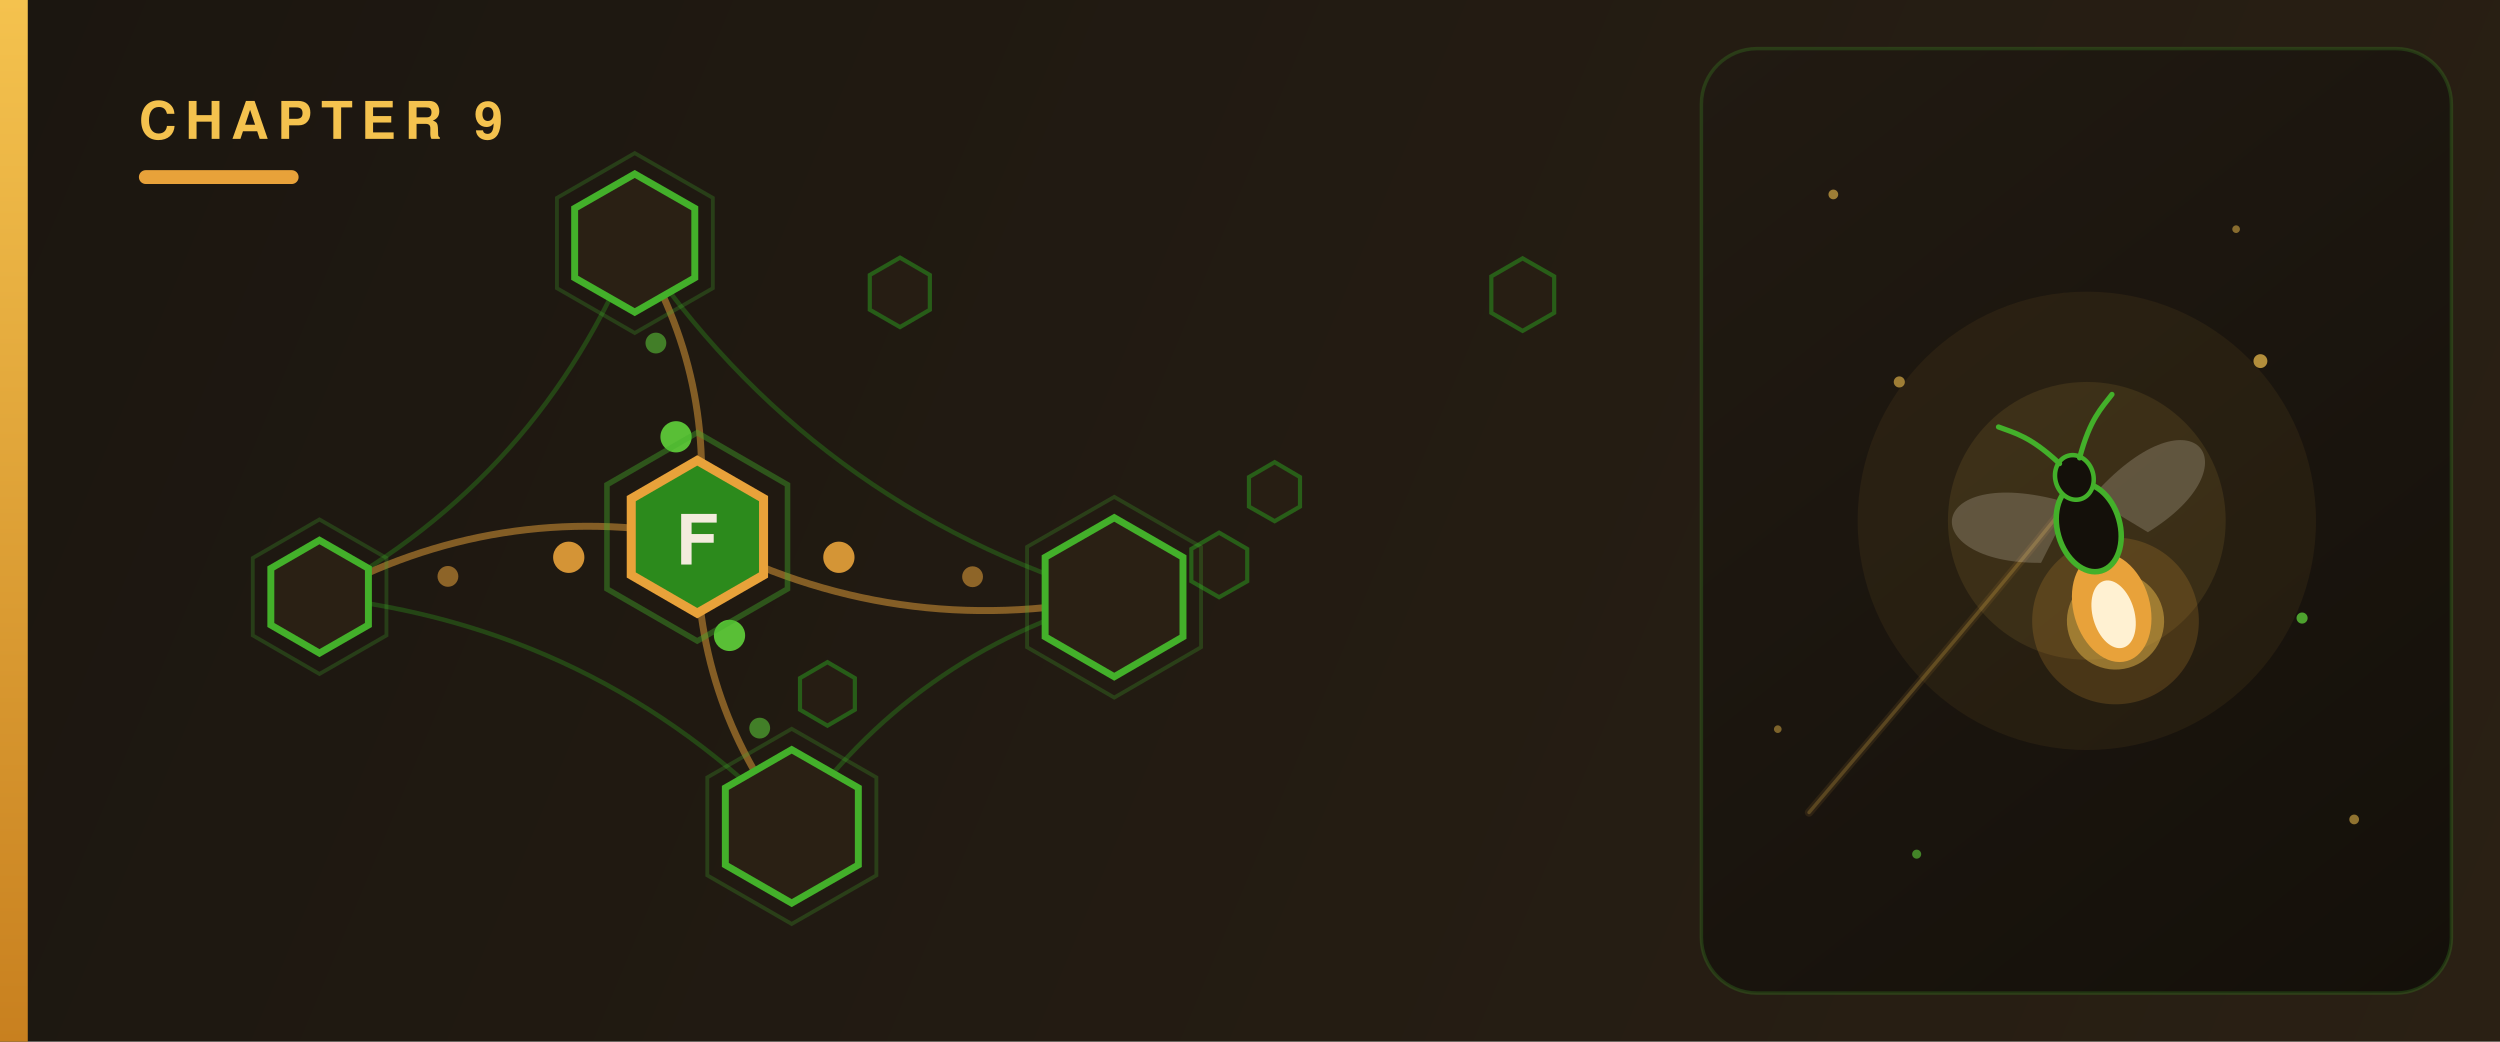
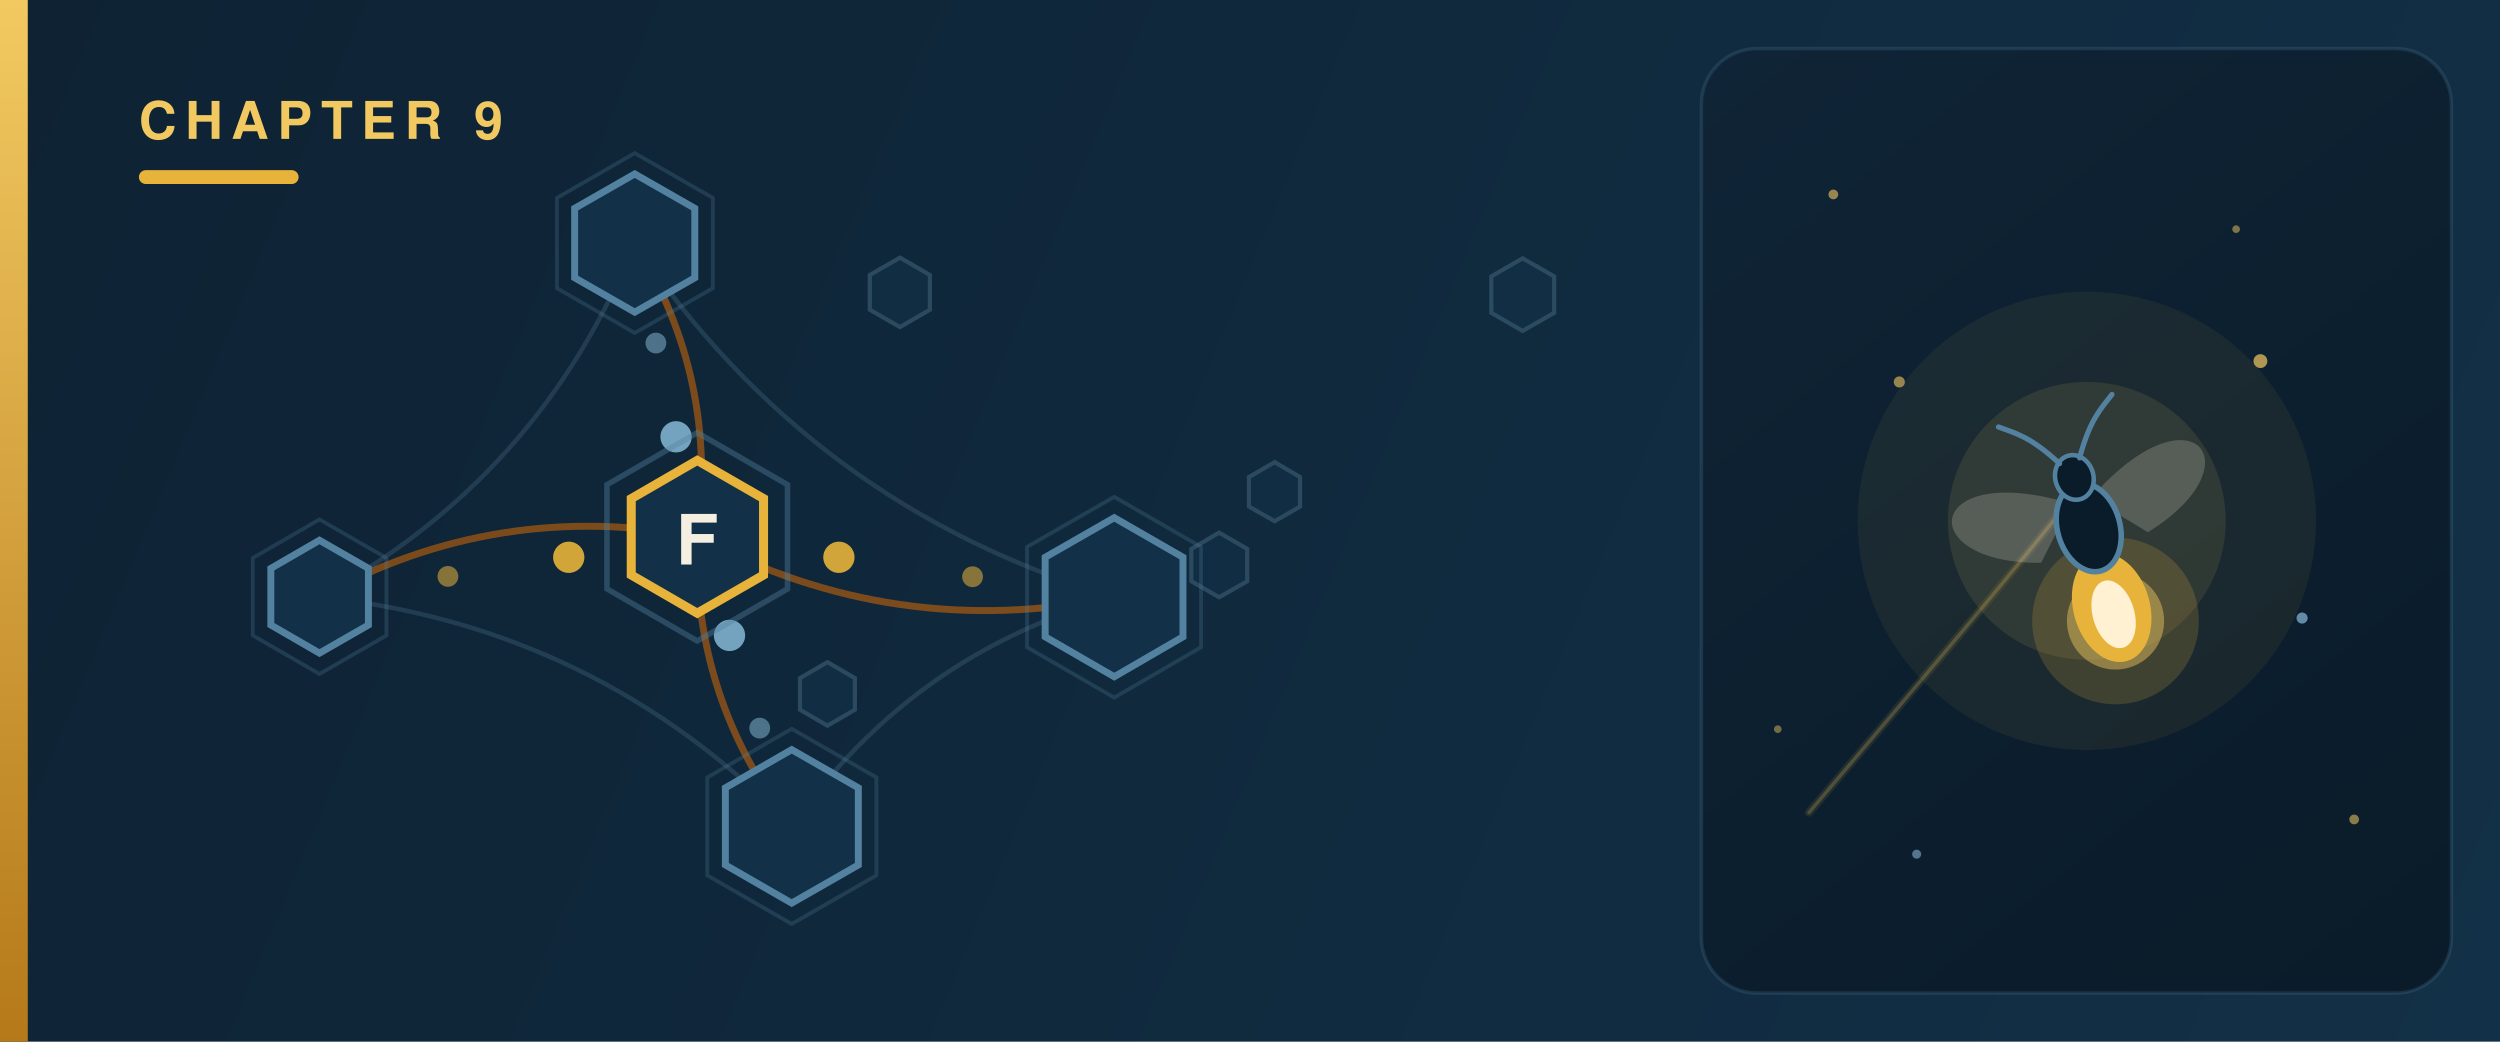
<svg xmlns="http://www.w3.org/2000/svg" viewBox="0 0 720 300" role="img" aria-label="Firefly for Java by Example — opener for chapter 9" font-family="Avenir Next,Avenir,Helvetica Neue,Helvetica,Arial,sans-serif">
  <defs>
    <linearGradient id="fld" x1="0" y1="0" x2="720" y2="300" gradientUnits="userSpaceOnUse">
-       <stop offset="0" stop-color="#1B1610" />
-       <stop offset="1" stop-color="#2A2014" />
+       <stop offset="0" stop-color="#0E2233" />
+       <stop offset="1" stop-color="#123047" />
    </linearGradient>
    <linearGradient id="pnl" x1="490" y1="14" x2="706" y2="286" gradientUnits="userSpaceOnUse">
-       <stop offset="0" stop-color="#211A12" />
-       <stop offset="1" stop-color="#14100A" />
+       <stop offset="0" stop-color="#0F2436" />
+       <stop offset="1" stop-color="#0A1B29" />
    </linearGradient>
    <linearGradient id="grh" x1="0" y1="0" x2="0" y2="300" gradientUnits="userSpaceOnUse">
-       <stop offset="0" stop-color="#f4c24e" />
-       <stop offset="1" stop-color="#c8801f" />
+       <stop offset="0" stop-color="#F2C961" />
+       <stop offset="1" stop-color="#B5791A" />
    </linearGradient>
  </defs>
  <rect width="720" height="300" fill="url(#fld)" />
  <rect x="0" y="0" width="8" height="300" fill="url(#grh)" />
  <rect x="490" y="14" width="216" height="272" rx="16" fill="url(#pnl)" />
-   <rect x="490" y="14" width="216" height="272" rx="16" fill="none" stroke="#43b02a" stroke-width="1" opacity="0.22" />
-   <g fill="#f4c24e">
+   <rect x="490" y="14" width="216" height="272" rx="16" fill="none" stroke="#5382A1" stroke-width="1" opacity="0.22" />
+   <g fill="#F2C961">
    <circle cx="528" cy="56" r="1.4" opacity="0.6" />
    <circle cx="678" cy="236" r="1.4" opacity="0.55" />
    <circle cx="644" cy="66" r="1.1" opacity="0.5" />
    <circle cx="512" cy="210" r="1.1" opacity="0.45" />
  </g>
-   <circle cx="552" cy="246" r="1.3" fill="#5fd13a" opacity="0.6" />
-   <text x="40" y="40" fill="#f4c24e" font-size="15" font-weight="800" letter-spacing="2.5">CHAPTER 9</text>
-   <rect x="40" y="49" width="46" height="4" rx="2" fill="#e8a23a" />
-   <polygon points="359.2,167.4 351.1,172.0 343.1,167.4 343.1,158.1 351.1,153.4 359.2,158.1" fill="#2A2014" stroke="#2c8a1c" stroke-width="1.2" opacity="0.6" />
-   <polygon points="267.8,89.2 259.2,94.2 250.5,89.2 250.5,79.2 259.2,74.2 267.8,79.2" fill="#2A2014" stroke="#2c8a1c" stroke-width="1.2" opacity="0.6" />
-   <polygon points="447.6,90.1 438.5,95.3 429.5,90.1 429.5,79.6 438.5,74.4 447.6,79.6" fill="#2A2014" stroke="#2c8a1c" stroke-width="1.2" opacity="0.6" />
-   <polygon points="246.2,204.4 238.3,209.0 230.4,204.4 230.4,195.3 238.3,190.7 246.2,195.3" fill="#2A2014" stroke="#2c8a1c" stroke-width="1.2" opacity="0.6" />
-   <polygon points="374.4,145.9 367.1,150.1 359.7,145.9 359.7,137.4 367.1,133.1 374.4,137.4" fill="#2A2014" stroke="#2c8a1c" stroke-width="1.2" opacity="0.6" />
-   <g fill="none" stroke="#e8a23a" stroke-width="2" opacity="0.50">
+   <circle cx="552" cy="246" r="1.3" fill="#7FB0CE" opacity="0.6" />
+   <text x="40" y="40" fill="#F2C961" font-size="15" font-weight="800" letter-spacing="2.5">CHAPTER 9</text>
+   <rect x="40" y="49" width="46" height="4" rx="2" fill="#E8B33A" />
+   <polygon points="359.2,167.4 351.1,172.0 343.1,167.4 343.1,158.1 351.1,153.4 359.2,158.1" fill="#123047" stroke="#3E6178" stroke-width="1.2" opacity="0.6" />
+   <polygon points="267.8,89.2 259.2,94.2 250.5,89.2 250.5,79.2 259.2,74.2 267.8,79.2" fill="#123047" stroke="#3E6178" stroke-width="1.2" opacity="0.6" />
+   <polygon points="447.6,90.1 438.5,95.3 429.5,90.1 429.5,79.6 438.5,74.4 447.6,79.6" fill="#123047" stroke="#3E6178" stroke-width="1.2" opacity="0.6" />
+   <polygon points="246.2,204.4 238.3,209.0 230.4,204.4 230.4,195.3 238.3,190.7 246.2,195.3" fill="#123047" stroke="#3E6178" stroke-width="1.2" opacity="0.6" />
+   <polygon points="374.4,145.9 367.1,150.1 359.7,145.9 359.7,137.4 367.1,133.1 374.4,137.4" fill="#123047" stroke="#3E6178" stroke-width="1.2" opacity="0.6" />
+   <g fill="none" stroke="#E76F00" stroke-width="2" opacity="0.50">
    <path d="M200.8,154.6 Q257.7,184.9 320.9,172.0" />
    <path d="M200.8,154.6 Q199.4,201.2 228.0,238.0" />
    <path d="M200.8,154.6 Q143.3,143.7 92.0,171.9" />
    <path d="M200.8,154.6 Q207.0,109.1 182.8,70.0" />
  </g>
-   <g fill="none" stroke="#2c8a1c" stroke-width="1.3" opacity="0.4">
+   <g fill="none" stroke="#3E6178" stroke-width="1.3" opacity="0.4">
    <path d="M320.9,172.0 Q262.6,188.3 228.0,238.0" />
    <path d="M228.0,238.0 Q171.9,180.4 92.0,171.9" />
    <path d="M92.0,171.9 Q155.8,137.3 182.8,70.0" />
    <path d="M182.8,70.0 Q233.5,145.8 320.9,172.0" />
  </g>
-   <circle cx="241.6" cy="160.5" r="4.5" fill="#e8a23a" opacity="0.9" />
-   <circle cx="280.1" cy="166.1" r="3.0" fill="#e8a23a" opacity="0.55" />
-   <circle cx="210.1" cy="183.0" r="4.5" fill="#5fd13a" opacity="0.9" />
-   <circle cx="218.8" cy="209.7" r="3.0" fill="#5fd13a" opacity="0.55" />
-   <circle cx="163.8" cy="160.5" r="4.5" fill="#e8a23a" opacity="0.9" />
-   <circle cx="129.0" cy="166.0" r="3.0" fill="#e8a23a" opacity="0.55" />
-   <circle cx="194.7" cy="125.8" r="4.5" fill="#5fd13a" opacity="0.9" />
-   <circle cx="188.9" cy="98.8" r="3.0" fill="#5fd13a" opacity="0.55" />
-   <polygon points="345.9,186.4 320.9,200.9 295.8,186.4 295.8,157.5 320.9,143.1 345.9,157.5" fill="none" stroke="#43b02a" stroke-width="1.1" opacity="0.25" />
-   <polygon points="340.7,183.4 320.9,194.9 301.0,183.4 301.0,160.5 320.9,149.1 340.7,160.5" fill="#2A2014" stroke="#43b02a" stroke-width="2.0" />
-   <polygon points="252.4,252.1 228.0,266.1 203.7,252.1 203.7,223.9 228.0,209.9 252.4,223.9" fill="none" stroke="#43b02a" stroke-width="1.1" opacity="0.25" />
-   <polygon points="247.2,249.1 228.0,260.1 208.9,249.1 208.9,226.9 228.0,215.9 247.2,226.9" fill="#2A2014" stroke="#43b02a" stroke-width="2.0" />
-   <polygon points="111.3,183.0 92.0,194.1 72.8,183.0 72.8,160.7 92.0,149.6 111.3,160.7" fill="none" stroke="#43b02a" stroke-width="1.1" opacity="0.25" />
-   <polygon points="106.1,180.0 92.0,188.1 78.0,180.0 78.0,163.7 92.0,155.6 106.1,163.7" fill="#2A2014" stroke="#43b02a" stroke-width="2.0" />
-   <polygon points="205.3,83.0 182.8,95.9 160.4,83.0 160.4,57.0 182.8,44.1 205.3,57.0" fill="none" stroke="#43b02a" stroke-width="1.1" opacity="0.25" />
-   <polygon points="200.1,80.0 182.8,89.9 165.5,80.0 165.5,60.0 182.8,50.1 200.1,60.0" fill="#2A2014" stroke="#43b02a" stroke-width="2.0" />
-   <polygon points="226.8,169.6 200.8,184.6 174.8,169.6 174.8,139.6 200.8,124.6 226.8,139.6" fill="none" stroke="#43b02a" stroke-width="1.6" opacity="0.4" />
-   <polygon points="219.9,165.6 200.8,176.6 181.8,165.6 181.8,143.6 200.8,132.6 219.9,143.6" fill="#2c8a1c" stroke="#e8a23a" stroke-width="2.6" />
-   <text x="200.8" y="155.6" text-anchor="middle" dominant-baseline="middle" fill="#f3ecdd" font-size="20" font-weight="800" letter-spacing="-1">F</text>
+   <circle cx="241.6" cy="160.5" r="4.5" fill="#E8B33A" opacity="0.9" />
+   <circle cx="280.1" cy="166.1" r="3.0" fill="#E8B33A" opacity="0.55" />
+   <circle cx="210.1" cy="183.0" r="4.5" fill="#7FB0CE" opacity="0.9" />
+   <circle cx="218.8" cy="209.7" r="3.0" fill="#7FB0CE" opacity="0.55" />
+   <circle cx="163.8" cy="160.5" r="4.5" fill="#E8B33A" opacity="0.9" />
+   <circle cx="129.0" cy="166.0" r="3.0" fill="#E8B33A" opacity="0.55" />
+   <circle cx="194.7" cy="125.8" r="4.5" fill="#7FB0CE" opacity="0.9" />
+   <circle cx="188.9" cy="98.8" r="3.0" fill="#7FB0CE" opacity="0.55" />
+   <polygon points="345.9,186.4 320.9,200.9 295.8,186.4 295.8,157.5 320.9,143.1 345.9,157.5" fill="none" stroke="#5382A1" stroke-width="1.1" opacity="0.25" />
+   <polygon points="340.7,183.4 320.9,194.9 301.0,183.4 301.0,160.5 320.9,149.1 340.7,160.5" fill="#123047" stroke="#5382A1" stroke-width="2.0" />
+   <polygon points="252.4,252.1 228.0,266.1 203.7,252.1 203.7,223.9 228.0,209.9 252.4,223.9" fill="none" stroke="#5382A1" stroke-width="1.1" opacity="0.25" />
+   <polygon points="247.2,249.1 228.0,260.1 208.9,249.1 208.9,226.9 228.0,215.9 247.2,226.9" fill="#123047" stroke="#5382A1" stroke-width="2.0" />
+   <polygon points="111.3,183.0 92.0,194.1 72.8,183.0 72.8,160.7 92.0,149.6 111.3,160.7" fill="none" stroke="#5382A1" stroke-width="1.1" opacity="0.25" />
+   <polygon points="106.1,180.0 92.0,188.1 78.0,180.0 78.0,163.7 92.0,155.6 106.1,163.7" fill="#123047" stroke="#5382A1" stroke-width="2.0" />
+   <polygon points="205.3,83.0 182.8,95.9 160.4,83.0 160.4,57.0 182.8,44.1 205.3,57.0" fill="none" stroke="#5382A1" stroke-width="1.1" opacity="0.25" />
+   <polygon points="200.1,80.0 182.8,89.9 165.5,80.0 165.5,60.0 182.8,50.1 200.1,60.0" fill="#123047" stroke="#5382A1" stroke-width="2.0" />
+   <polygon points="226.8,169.6 200.8,184.6 174.8,169.6 174.8,139.6 200.8,124.6 226.8,139.6" fill="none" stroke="#5382A1" stroke-width="1.6" opacity="0.4" />
+   <polygon points="219.9,165.6 200.8,176.6 181.8,165.6 181.8,143.6 200.8,132.6 219.9,143.6" fill="#123047" stroke="#E8B33A" stroke-width="2.6" />
+   <text x="200.8" y="155.6" text-anchor="middle" dominant-baseline="middle" fill="#F5EFE2" font-size="20" font-weight="800" letter-spacing="-1">F</text>
  <g transform="translate(601,150)">
-     <circle r="66" fill="#e8a23a" opacity="0.07" />
-     <circle r="40" fill="#f4c24e" opacity="0.10" />
-     <path d="M-80,84 C-46,44 -24,18 -8,-2" fill="none" stroke="#e8a23a" stroke-width="2.4" opacity="0.10" stroke-linecap="round" />
-     <path d="M-80,84 C-46,44 -24,18 -8,-2" fill="none" stroke="#f4c24e" stroke-width="1" opacity="0.22" stroke-linecap="round" />
+     <circle r="66" fill="#E8B33A" opacity="0.07" />
+     <circle r="40" fill="#F2C961" opacity="0.10" />
+     <path d="M-80,84 C-46,44 -24,18 -8,-2" fill="none" stroke="#E8B33A" stroke-width="2.4" opacity="0.10" stroke-linecap="round" />
+     <path d="M-80,84 C-46,44 -24,18 -8,-2" fill="none" stroke="#F2C961" stroke-width="1" opacity="0.22" stroke-linecap="round" />
    <g transform="rotate(-16)">
-       <circle cx="0" cy="30" r="24" fill="#e8a23a" opacity="0.18" />
-       <circle cx="0" cy="30" r="14" fill="#f4c24e" opacity="0.45" />
-       <path d="M-3,-6 C-40,-30 -52,-2 -16,8 Z" fill="#f3ecdd" opacity="0.20" />
-       <path d="M3,-6 C40,-30 52,-2 16,8 Z" fill="#f3ecdd" opacity="0.20" />
-       <ellipse cx="0" cy="26" rx="11" ry="16" fill="#e8a23a" />
+       <circle cx="0" cy="30" r="24" fill="#E8B33A" opacity="0.18" />
+       <circle cx="0" cy="30" r="14" fill="#F2C961" opacity="0.45" />
+       <path d="M-3,-6 C-40,-30 -52,-2 -16,8 Z" fill="#F5EFE2" opacity="0.20" />
+       <path d="M3,-6 C40,-30 52,-2 16,8 Z" fill="#F5EFE2" opacity="0.20" />
+       <ellipse cx="0" cy="26" rx="11" ry="16" fill="#E8B33A" />
      <ellipse cx="0" cy="28" rx="6" ry="10" fill="#fff1d2" />
-       <ellipse cx="0" cy="2" rx="9" ry="13" fill="#14100A" stroke="#43b02a" stroke-width="1.6" />
-       <ellipse cx="0" cy="-13" rx="5.5" ry="6.5" fill="#14100A" stroke="#43b02a" stroke-width="1.3" />
-       <path d="M-3,-18 C-9,-28 -13,-30 -17,-33" fill="none" stroke="#43b02a" stroke-width="1.5" stroke-linecap="round" />
-       <path d="M3,-18 C9,-28 13,-30 17,-33" fill="none" stroke="#43b02a" stroke-width="1.5" stroke-linecap="round" />
+       <ellipse cx="0" cy="2" rx="9" ry="13" fill="#0A1B29" stroke="#5382A1" stroke-width="1.6" />
+       <ellipse cx="0" cy="-13" rx="5.5" ry="6.5" fill="#0A1B29" stroke="#5382A1" stroke-width="1.3" />
+       <path d="M-3,-18 C-9,-28 -13,-30 -17,-33" fill="none" stroke="#5382A1" stroke-width="1.5" stroke-linecap="round" />
+       <path d="M3,-18 C9,-28 13,-30 17,-33" fill="none" stroke="#5382A1" stroke-width="1.5" stroke-linecap="round" />
    </g>
-     <circle cx="50" cy="-46" r="2" fill="#f4c24e" opacity="0.7" />
-     <circle cx="62" cy="28" r="1.6" fill="#5fd13a" opacity="0.75" />
-     <circle cx="-54" cy="-40" r="1.6" fill="#f4c24e" opacity="0.6" />
+     <circle cx="50" cy="-46" r="2" fill="#F2C961" opacity="0.7" />
+     <circle cx="62" cy="28" r="1.6" fill="#7FB0CE" opacity="0.75" />
+     <circle cx="-54" cy="-40" r="1.6" fill="#F2C961" opacity="0.6" />
  </g>
</svg>
